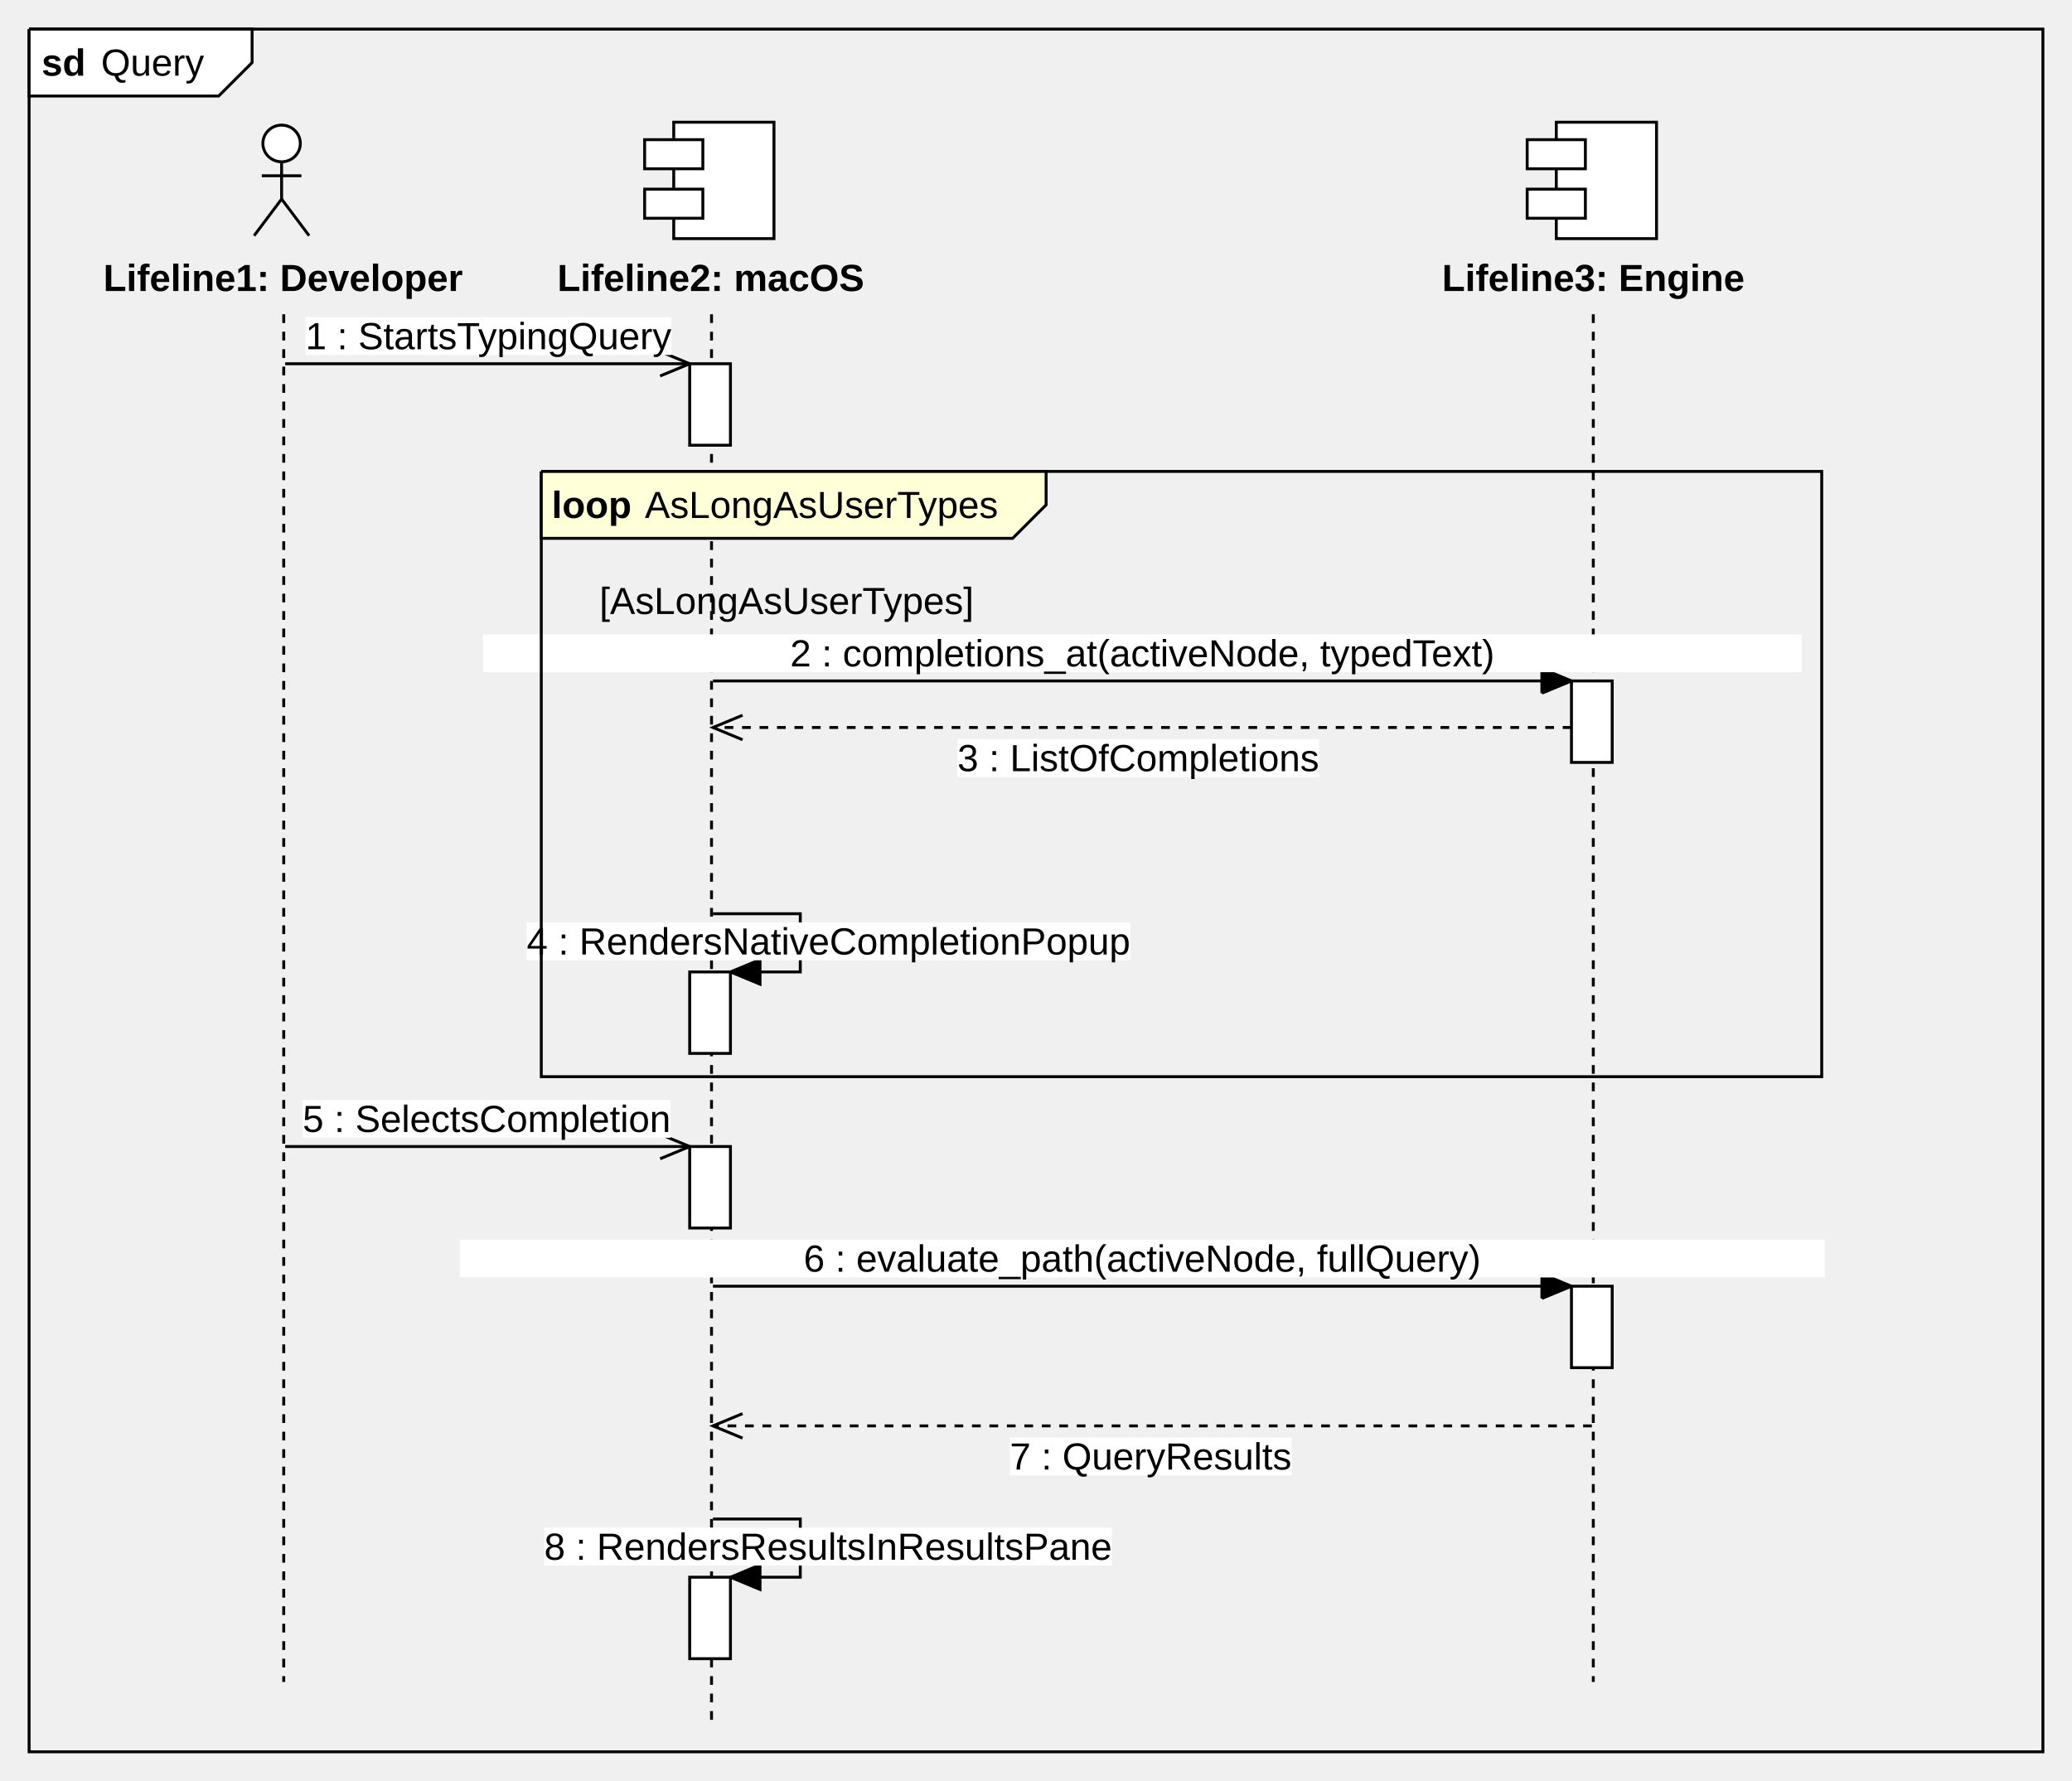
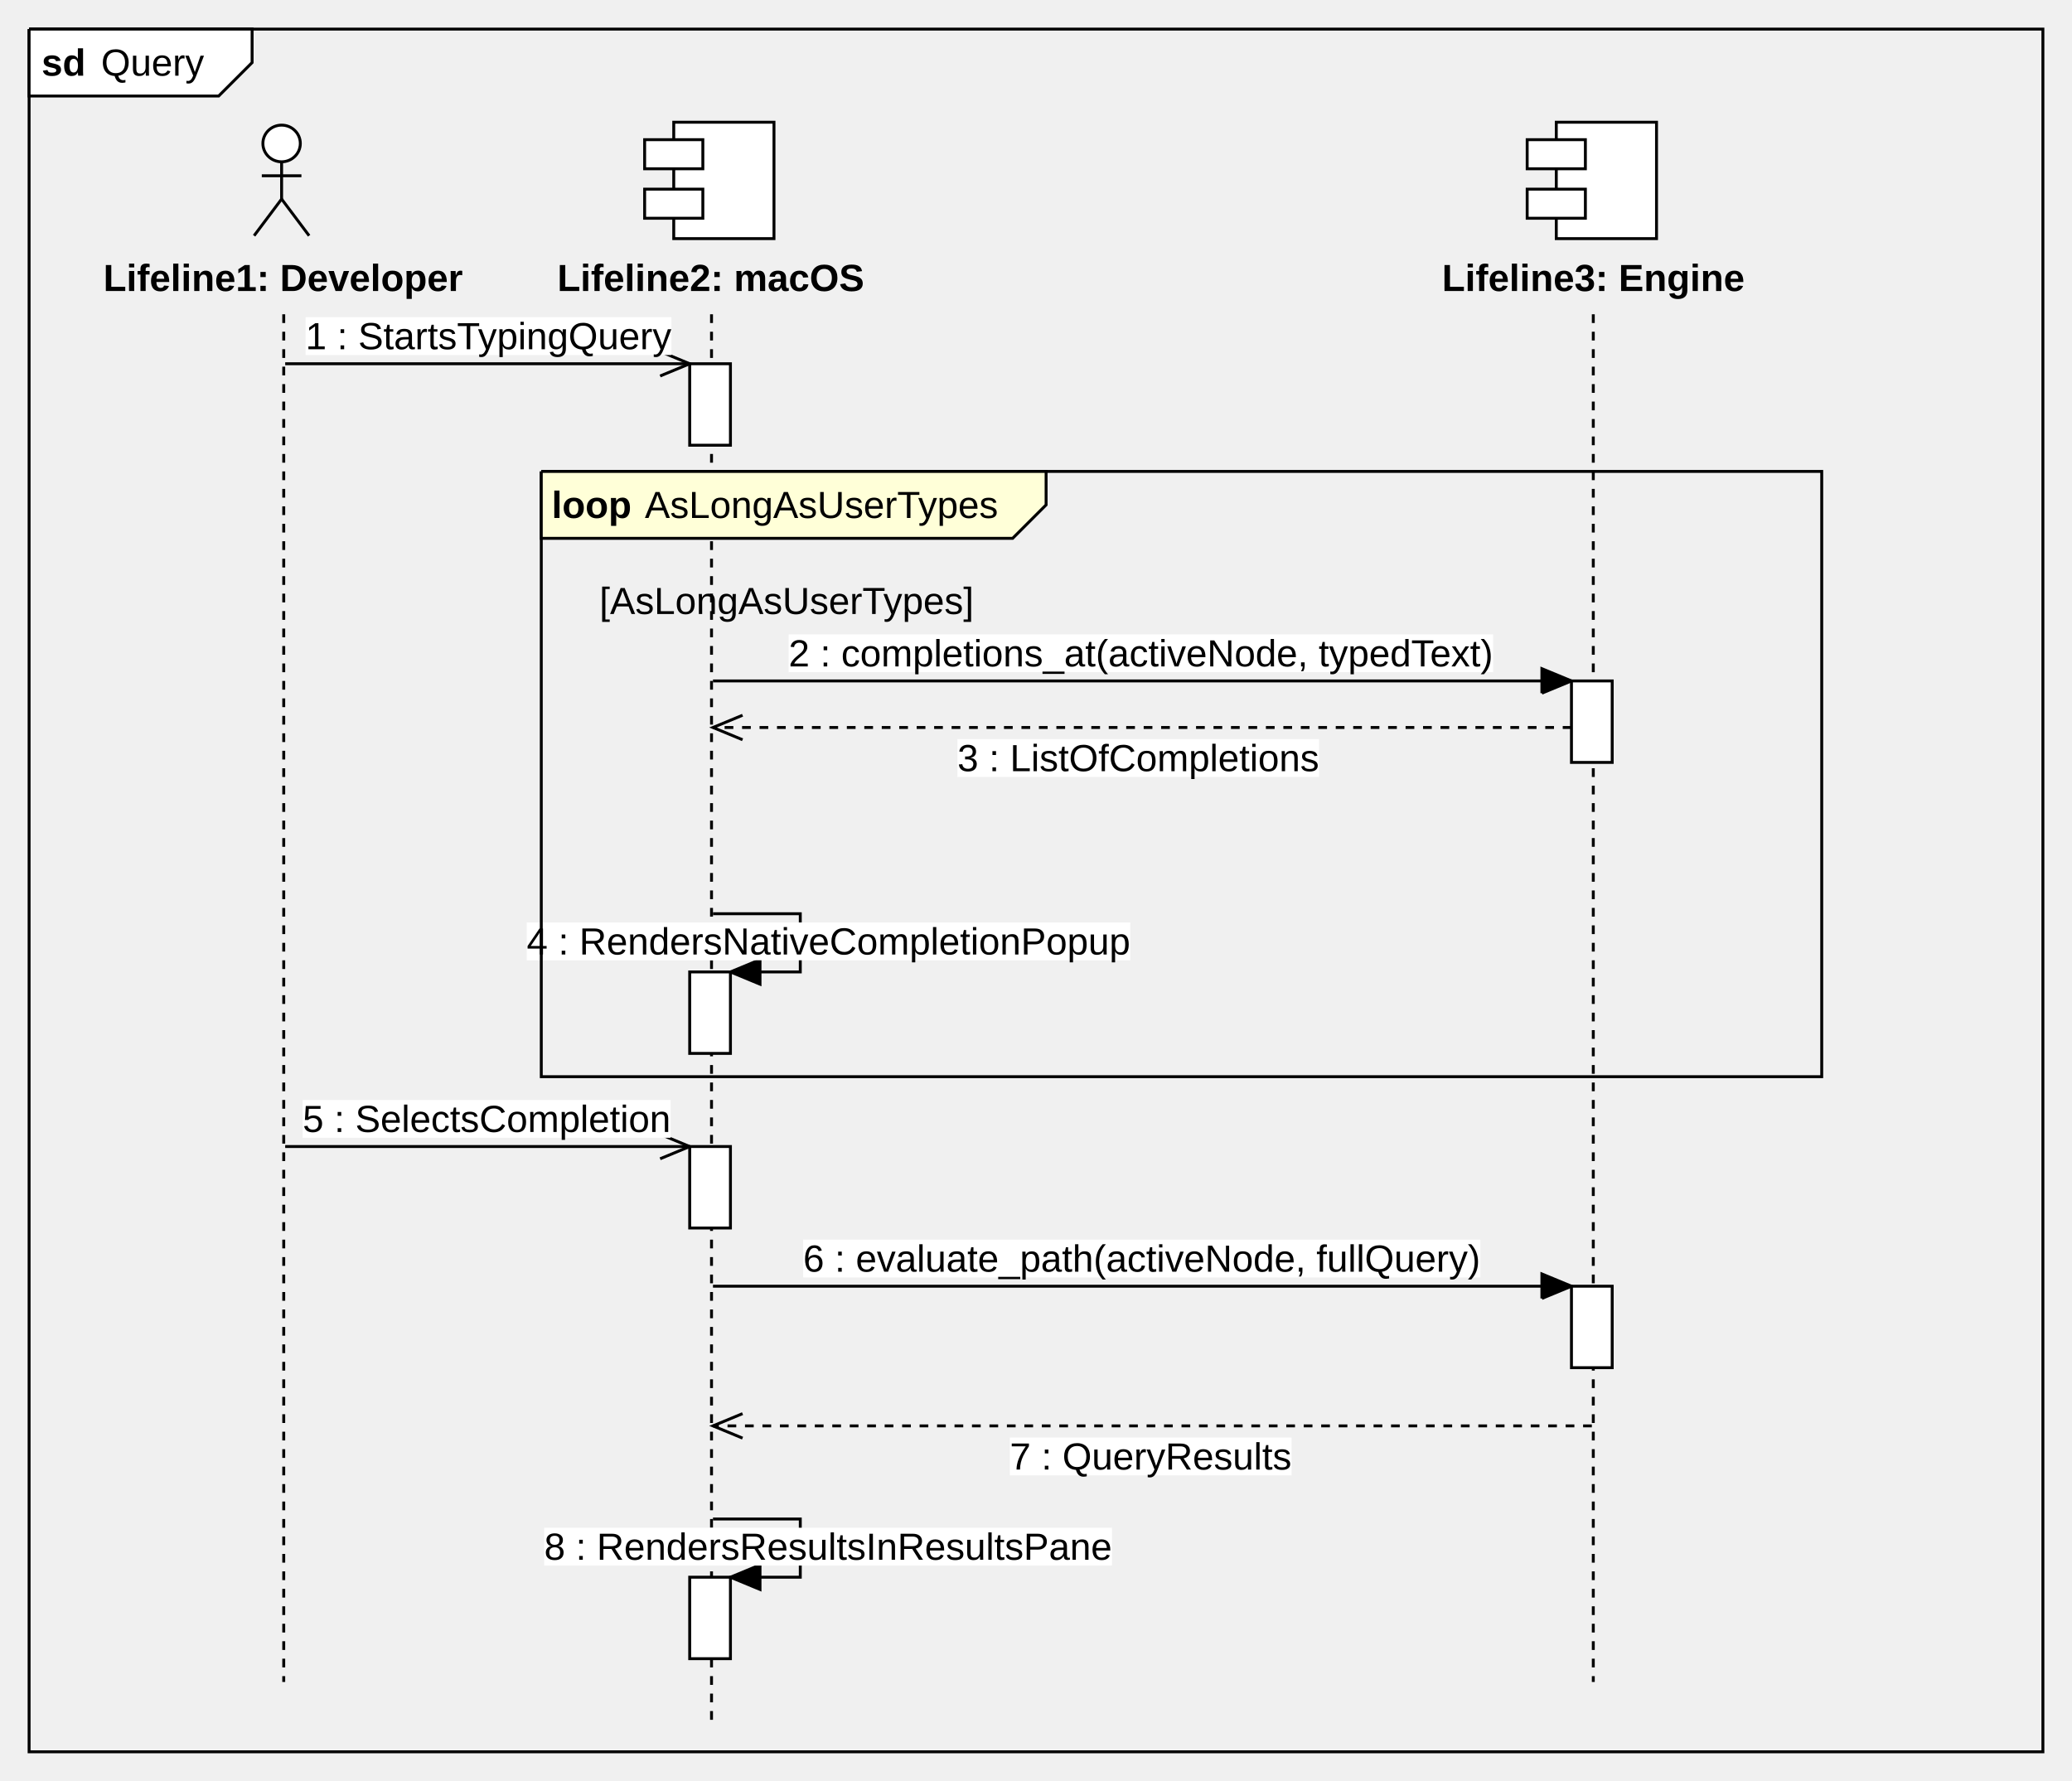
<svg xmlns="http://www.w3.org/2000/svg" version="1.1" width="712" height="612">
  <defs />
  <g>
    <g>
      <path fill="none" stroke="#000000" paint-order="fill stroke markers" d=" M 10 10 L 702 10 L 702 602 L 10 602 L 10 10" stroke-miterlimit="10" stroke-dasharray="" />
    </g>
    <g>
      <path fill="#ffffff" stroke="none" paint-order="stroke fill markers" d=" M 10 10 L 10 33 L 75.131 33 L 86.631 21.5 L 86.631 10 L 10 10" />
    </g>
    <g>
      <path fill="none" stroke="#000000" paint-order="fill stroke markers" d=" M 10 10 L 10 33 L 75.131 33 L 86.631 21.5 L 86.631 10 L 10 10 L 10 10" stroke-miterlimit="10" stroke-dasharray="" />
    </g>
    <g>
      <g>
        <path fill="none" stroke="none" />
        <text fill="#000000" stroke="none" font-family="Arial" font-size="13px" font-style="normal" font-weight="normal" text-decoration="undefined" x="50.43" y="19.5" text-anchor="middle" dominant-baseline="central" transform="matrix(1 0 0 1 2 2)">Query</text>
      </g>
    </g>
    <g>
      <g>
        <path fill="none" stroke="none" />
        <text fill="#000000" stroke="none" font-family="Arial" font-size="13px" font-style="normal" font-weight="bold" text-decoration="undefined" x="19.865" y="19.5" text-anchor="middle" dominant-baseline="central" transform="matrix(1 0 0 1 2 2)">sd</text>
      </g>
    </g>
    <g>
      <path fill="#ffffff" stroke="none" paint-order="stroke fill markers" d=" M 90.34 49.3 C 90.34 45.821 93.218 43 96.769 43 C 100.32 43 103.198 45.821 103.198 49.3 C 103.198 52.779 100.32 55.6 96.769 55.6 C 93.218 55.6 90.34 52.779 90.34 49.3 Z" />
    </g>
    <g>
      <path fill="none" stroke="#000000" paint-order="fill stroke markers" d=" M 90.34 49.3 C 90.34 45.821 93.218 43 96.769 43 C 100.32 43 103.198 45.821 103.198 49.3 C 103.198 52.779 100.32 55.6 96.769 55.6 C 93.218 55.6 90.34 52.779 90.34 49.3 Z" stroke-miterlimit="10" stroke-dasharray="" />
    </g>
    <g>
      <path fill="none" stroke="#000000" paint-order="fill stroke markers" d=" M 96.769 55.6 L 96.769 68.4" stroke-miterlimit="10" stroke-dasharray="" />
    </g>
    <g>
      <path fill="none" stroke="#000000" paint-order="fill stroke markers" d=" M 89.962 60.4 L 103.576 60.4" stroke-miterlimit="10" stroke-dasharray="" />
    </g>
    <g>
      <path fill="none" stroke="#000000" paint-order="fill stroke markers" d=" M 96.769 68.4 L 87.314 81" stroke-miterlimit="10" stroke-dasharray="" />
    </g>
    <g>
      <path fill="none" stroke="#000000" paint-order="fill stroke markers" d=" M 96.769 68.4 L 106.224 81" stroke-miterlimit="10" stroke-dasharray="" />
    </g>
    <g>
      <g>
        <path fill="none" stroke="none" />
        <text fill="#000000" stroke="none" font-family="Arial" font-size="13px" font-style="normal" font-weight="bold" text-decoration="undefined" x="95.269" y="93.5" text-anchor="middle" dominant-baseline="central" transform="matrix(1 0 0 1 2 2)">Lifeline1: Developer</text>
      </g>
    </g>
    <g>
      <path fill="none" stroke="#000000" paint-order="fill stroke markers" d=" M 97.5 108 L 97.5 578" stroke-miterlimit="10" stroke-dasharray="3" />
    </g>
    <g>
      <rect fill="#ffffff" stroke="none" x="229.517" y="40" width="34.444" height="40" transform="matrix(1 0 0 1 2 2)" />
    </g>
    <g>
      <path fill="none" stroke="#000000" paint-order="fill stroke markers" d=" M 231.517 42 L 265.962 42 L 265.962 82 L 231.517 82 L 231.517 42 Z Z" stroke-miterlimit="10" stroke-dasharray="" />
    </g>
    <g>
      <rect fill="#ffffff" stroke="none" x="219.517" y="46" width="20" height="10" transform="matrix(1 0 0 1 2 2)" />
    </g>
    <g>
      <path fill="none" stroke="#000000" paint-order="fill stroke markers" d=" M 221.517 48 L 241.517 48 L 241.517 58 L 221.517 58 L 221.517 48 Z Z" stroke-miterlimit="10" stroke-dasharray="" />
    </g>
    <g>
      <rect fill="#ffffff" stroke="none" x="219.517" y="63" width="20" height="10" transform="matrix(1 0 0 1 2 2)" />
    </g>
    <g>
      <path fill="none" stroke="#000000" paint-order="fill stroke markers" d=" M 221.517 65 L 241.517 65 L 241.517 75 L 221.517 75 L 221.517 65 Z Z" stroke-miterlimit="10" stroke-dasharray="" />
    </g>
    <g>
      <g>
        <path fill="none" stroke="none" />
        <text fill="#000000" stroke="none" font-family="Arial" font-size="13px" font-style="normal" font-weight="bold" text-decoration="undefined" x="242.24" y="93.5" text-anchor="middle" dominant-baseline="central" transform="matrix(1 0 0 1 2 2)">Lifeline2: macOS</text>
      </g>
    </g>
    <g>
      <path fill="none" stroke="#000000" paint-order="fill stroke markers" d=" M 244.5 108 L 244.5 592" stroke-miterlimit="10" stroke-dasharray="3" />
    </g>
    <g>
      <rect fill="#ffffff" stroke="none" x="532.784" y="40" width="34.444" height="40" transform="matrix(1 0 0 1 2 2)" />
    </g>
    <g>
      <path fill="none" stroke="#000000" paint-order="fill stroke markers" d=" M 534.784 42 L 569.229 42 L 569.229 82 L 534.784 82 L 534.784 42 Z Z" stroke-miterlimit="10" stroke-dasharray="" />
    </g>
    <g>
      <rect fill="#ffffff" stroke="none" x="522.784" y="46" width="20" height="10" transform="matrix(1 0 0 1 2 2)" />
    </g>
    <g>
      <path fill="none" stroke="#000000" paint-order="fill stroke markers" d=" M 524.784 48 L 544.784 48 L 544.784 58 L 524.784 58 L 524.784 48 Z Z" stroke-miterlimit="10" stroke-dasharray="" />
    </g>
    <g>
      <rect fill="#ffffff" stroke="none" x="522.784" y="63" width="20" height="10" transform="matrix(1 0 0 1 2 2)" />
    </g>
    <g>
      <path fill="none" stroke="#000000" paint-order="fill stroke markers" d=" M 524.784 65 L 544.784 65 L 544.784 75 L 524.784 75 L 524.784 65 Z Z" stroke-miterlimit="10" stroke-dasharray="" />
    </g>
    <g>
      <g>
        <path fill="none" stroke="none" />
        <text fill="#000000" stroke="none" font-family="Arial" font-size="13px" font-style="normal" font-weight="bold" text-decoration="undefined" x="545.506" y="93.5" text-anchor="middle" dominant-baseline="central" transform="matrix(1 0 0 1 2 2)">Lifeline3: Engine</text>
      </g>
    </g>
    <g>
      <path fill="none" stroke="#000000" paint-order="fill stroke markers" d=" M 547.5 108 L 547.5 578" stroke-miterlimit="10" stroke-dasharray="3" />
    </g>
    <g>
      <path fill="none" stroke="#000000" paint-order="fill stroke markers" d=" M 98 125 L 237 125" stroke-miterlimit="10" stroke-dasharray="" />
    </g>
    <g>
      <path fill="none" stroke="#000000" paint-order="fill stroke markers" d=" M 226.837 129.21 L 237 125 L 226.837 120.79" stroke-miterlimit="10" stroke-dasharray="" />
    </g>
    <g>
      <rect fill="#ffffff" stroke="none" x="103" y="107" width="125.722" height="13" transform="matrix(1 0 0 1 2 2)" />
    </g>
    <g>
      <g>
        <path fill="none" stroke="none" />
        <text fill="#000000" stroke="none" font-family="Arial" font-size="13px" font-style="normal" font-weight="normal" text-decoration="undefined" x="165.861" y="113.5" text-anchor="middle" dominant-baseline="central" transform="matrix(1 0 0 1 2 2)">1 : StartsTypingQuery</text>
      </g>
    </g>
    <g>
      <rect fill="#ffffff" stroke="none" x="235" y="123" width="14" height="28" transform="matrix(1 0 0 1 2 2)" />
    </g>
    <g>
      <path fill="none" stroke="#000000" paint-order="fill stroke markers" d=" M 237 125 L 251 125 L 251 153 L 237 153 L 237 125 Z Z" stroke-miterlimit="10" stroke-dasharray="" />
    </g>
    <g>
      <path fill="none" stroke="#000000" paint-order="fill stroke markers" d=" M 245 234 L 540 234" stroke-miterlimit="10" stroke-dasharray="" />
    </g>
    <g>
      <path fill="#000000" stroke="none" paint-order="stroke fill markers" d=" M 529.837 238.21 L 540 234 L 529.837 229.79" />
    </g>
    <g>
      <path fill="none" stroke="#000000" paint-order="fill stroke markers" d=" M 529.837 238.21 L 540 234 L 529.837 229.79 L 529.837 238.21" stroke-miterlimit="10" stroke-dasharray="" />
    </g>
    <g>
-       <rect fill="#ffffff" stroke="none" x="164" y="216" width="453.089" height="13" transform="matrix(1 0 0 1 2 2)" />
-     </g>
-     <g>
-       <g>
-         <path fill="none" stroke="none" />
-         <text fill="#000000" stroke="none" font-family="Arial" font-size="13px" font-style="normal" font-weight="normal" text-decoration="undefined" x="390.545" y="222.5" text-anchor="middle" dominant-baseline="central" transform="matrix(1 0 0 1 2 2)">2 : completions_at(activeNode, typedText)</text>
+       <rect fill="#ffffff" stroke="none" x="269" y="216" width="242.068" height="13" transform="matrix(1 0 0 1 2 2)" />
+     </g>
+     <g>
+       <g>
+         <path fill="none" stroke="none" />
+         <text fill="#000000" stroke="none" font-family="Arial" font-size="13px" font-style="normal" font-weight="normal" text-decoration="undefined" x="390.034" y="222.5" text-anchor="middle" dominant-baseline="central" transform="matrix(1 0 0 1 2 2)">2 : completions_at(activeNode, typedText)</text>
      </g>
    </g>
    <g>
      <rect fill="#ffffff" stroke="none" x="538" y="232" width="14" height="28" transform="matrix(1 0 0 1 2 2)" />
    </g>
    <g>
      <path fill="none" stroke="#000000" paint-order="fill stroke markers" d=" M 540 234 L 554 234 L 554 262 L 540 262 L 540 234 Z Z" stroke-miterlimit="10" stroke-dasharray="" />
    </g>
    <g>
      <path fill="none" stroke="#000000" paint-order="fill stroke markers" d=" M 540 250 L 245 250" stroke-miterlimit="10" stroke-dasharray="3" />
    </g>
    <g>
      <path fill="none" stroke="#000000" paint-order="fill stroke markers" d=" M 255.163 245.79 L 245 250 L 255.163 254.21" stroke-miterlimit="10" stroke-dasharray="" />
    </g>
    <g>
      <rect fill="#ffffff" stroke="none" x="327" y="252" width="124.274" height="13" transform="matrix(1 0 0 1 2 2)" />
    </g>
    <g>
      <g>
        <path fill="none" stroke="none" />
        <text fill="#000000" stroke="none" font-family="Arial" font-size="13px" font-style="normal" font-weight="normal" text-decoration="undefined" x="389.137" y="258.5" text-anchor="middle" dominant-baseline="central" transform="matrix(1 0 0 1 2 2)">3 : ListOfCompletions</text>
      </g>
    </g>
    <g>
      <path fill="none" stroke="#000000" paint-order="fill stroke markers" d=" M 245 314 L 275 314 L 275 334 L 251 334" stroke-miterlimit="10" stroke-dasharray="" />
    </g>
    <g>
      <path fill="#000000" stroke="none" paint-order="stroke fill markers" d=" M 261.163 329.79 L 251 334 L 261.163 338.21" />
    </g>
    <g>
      <path fill="none" stroke="#000000" paint-order="fill stroke markers" d=" M 261.163 329.79 L 251 334 L 261.163 338.21 L 261.163 329.79" stroke-miterlimit="10" stroke-dasharray="" />
    </g>
    <g>
      <rect fill="#ffffff" stroke="none" x="179" y="315" width="207.397" height="13" transform="matrix(1 0 0 1 2 2)" />
    </g>
    <g>
      <g>
        <path fill="none" stroke="none" />
        <text fill="#000000" stroke="none" font-family="Arial" font-size="13px" font-style="normal" font-weight="normal" text-decoration="undefined" x="282.698" y="321.5" text-anchor="middle" dominant-baseline="central" transform="matrix(1 0 0 1 2 2)">4 : RendersNativeCompletionPopup</text>
      </g>
    </g>
    <g>
      <rect fill="#ffffff" stroke="none" x="235" y="332" width="14" height="28" transform="matrix(1 0 0 1 2 2)" />
    </g>
    <g>
      <path fill="none" stroke="#000000" paint-order="fill stroke markers" d=" M 237 334 L 251 334 L 251 362 L 237 362 L 237 334 Z Z" stroke-miterlimit="10" stroke-dasharray="" />
    </g>
    <g>
      <path fill="none" stroke="#000000" paint-order="fill stroke markers" d=" M 98 394 L 237 394" stroke-miterlimit="10" stroke-dasharray="" />
    </g>
    <g>
      <path fill="none" stroke="#000000" paint-order="fill stroke markers" d=" M 226.837 398.21 L 237 394 L 226.837 389.79" stroke-miterlimit="10" stroke-dasharray="" />
    </g>
    <g>
      <rect fill="#ffffff" stroke="none" x="102" y="376" width="126.452" height="13" transform="matrix(1 0 0 1 2 2)" />
    </g>
    <g>
      <g>
        <path fill="none" stroke="none" />
        <text fill="#000000" stroke="none" font-family="Arial" font-size="13px" font-style="normal" font-weight="normal" text-decoration="undefined" x="165.226" y="382.5" text-anchor="middle" dominant-baseline="central" transform="matrix(1 0 0 1 2 2)">5 : SelectsCompletion</text>
      </g>
    </g>
    <g>
      <rect fill="#ffffff" stroke="none" x="235" y="392" width="14" height="28" transform="matrix(1 0 0 1 2 2)" />
    </g>
    <g>
      <path fill="none" stroke="#000000" paint-order="fill stroke markers" d=" M 237 394 L 251 394 L 251 422 L 237 422 L 237 394 Z Z" stroke-miterlimit="10" stroke-dasharray="" />
    </g>
    <g>
      <path fill="none" stroke="#000000" paint-order="fill stroke markers" d=" M 245 442 L 540 442" stroke-miterlimit="10" stroke-dasharray="" />
    </g>
    <g>
      <path fill="#000000" stroke="none" paint-order="stroke fill markers" d=" M 529.837 446.21 L 540 442 L 529.837 437.79" />
    </g>
    <g>
      <path fill="none" stroke="#000000" paint-order="fill stroke markers" d=" M 529.837 446.21 L 540 442 L 529.837 437.79 L 529.837 446.21" stroke-miterlimit="10" stroke-dasharray="" />
    </g>
    <g>
-       <rect fill="#ffffff" stroke="none" x="156" y="424" width="469.028" height="13" transform="matrix(1 0 0 1 2 2)" />
-     </g>
-     <g>
-       <g>
-         <path fill="none" stroke="none" />
-         <text fill="#000000" stroke="none" font-family="Arial" font-size="13px" font-style="normal" font-weight="normal" text-decoration="undefined" x="390.514" y="430.5" text-anchor="middle" dominant-baseline="central" transform="matrix(1 0 0 1 2 2)">6 : evaluate_path(activeNode, fullQuery)</text>
+       <rect fill="#ffffff" stroke="none" x="274" y="424" width="232.686" height="13" transform="matrix(1 0 0 1 2 2)" />
+     </g>
+     <g>
+       <g>
+         <path fill="none" stroke="none" />
+         <text fill="#000000" stroke="none" font-family="Arial" font-size="13px" font-style="normal" font-weight="normal" text-decoration="undefined" x="390.343" y="430.5" text-anchor="middle" dominant-baseline="central" transform="matrix(1 0 0 1 2 2)">6 : evaluate_path(activeNode, fullQuery)</text>
      </g>
    </g>
    <g>
      <rect fill="#ffffff" stroke="none" x="538" y="440" width="14" height="28" transform="matrix(1 0 0 1 2 2)" />
    </g>
    <g>
      <path fill="none" stroke="#000000" paint-order="fill stroke markers" d=" M 540 442 L 554 442 L 554 470 L 540 470 L 540 442 Z Z" stroke-miterlimit="10" stroke-dasharray="" />
    </g>
    <g>
      <path fill="none" stroke="#000000" paint-order="fill stroke markers" d=" M 547 490 L 245 490" stroke-miterlimit="10" stroke-dasharray="3" />
    </g>
    <g>
      <path fill="none" stroke="#000000" paint-order="fill stroke markers" d=" M 255.163 485.79 L 245 490 L 255.163 494.21" stroke-miterlimit="10" stroke-dasharray="" />
    </g>
    <g>
      <rect fill="#ffffff" stroke="none" x="345" y="492" width="96.814" height="13" transform="matrix(1 0 0 1 2 2)" />
    </g>
    <g>
      <g>
        <path fill="none" stroke="none" />
        <text fill="#000000" stroke="none" font-family="Arial" font-size="13px" font-style="normal" font-weight="normal" text-decoration="undefined" x="393.407" y="498.5" text-anchor="middle" dominant-baseline="central" transform="matrix(1 0 0 1 2 2)">7 : QueryResults</text>
      </g>
    </g>
    <g>
      <path fill="none" stroke="#000000" paint-order="fill stroke markers" d=" M 245 522 L 275 522 L 275 542 L 251 542" stroke-miterlimit="10" stroke-dasharray="" />
    </g>
    <g>
      <path fill="#000000" stroke="none" paint-order="stroke fill markers" d=" M 261.163 537.79 L 251 542 L 261.163 546.21" />
    </g>
    <g>
      <path fill="none" stroke="#000000" paint-order="fill stroke markers" d=" M 261.163 537.79 L 251 542 L 261.163 546.21 L 261.163 537.79" stroke-miterlimit="10" stroke-dasharray="" />
    </g>
    <g>
      <rect fill="#ffffff" stroke="none" x="185" y="523" width="195.102" height="13" transform="matrix(1 0 0 1 2 2)" />
    </g>
    <g>
      <g>
        <path fill="none" stroke="none" />
        <text fill="#000000" stroke="none" font-family="Arial" font-size="13px" font-style="normal" font-weight="normal" text-decoration="undefined" x="282.551" y="529.5" text-anchor="middle" dominant-baseline="central" transform="matrix(1 0 0 1 2 2)">8 : RendersResultsInResultsPane</text>
      </g>
    </g>
    <g>
      <rect fill="#ffffff" stroke="none" x="235" y="540" width="14" height="28" transform="matrix(1 0 0 1 2 2)" />
    </g>
    <g>
      <path fill="none" stroke="#000000" paint-order="fill stroke markers" d=" M 237 542 L 251 542 L 251 570 L 237 570 L 237 542 Z Z" stroke-miterlimit="10" stroke-dasharray="" />
    </g>
    <g>
      <path fill="none" stroke="#000000" paint-order="fill stroke markers" d=" M 186 162 L 626 162 L 626 370 L 186 370 L 186 162" stroke-miterlimit="10" stroke-dasharray="" />
    </g>
    <g>
      <path fill="#FFFFD8" stroke="none" paint-order="stroke fill markers" d=" M 186 162 L 186 185 L 347.971 185 L 359.471 173.5 L 359.471 162 L 186 162" />
    </g>
    <g>
      <path fill="none" stroke="#000000" paint-order="fill stroke markers" d=" M 186 162 L 186 185 L 347.971 185 L 359.471 173.5 L 359.471 162 L 186 162 L 186 162" stroke-miterlimit="10" stroke-dasharray="" />
    </g>
    <g>
      <g>
        <path fill="none" stroke="none" />
        <text fill="#000000" stroke="none" font-family="Arial" font-size="13px" font-style="normal" font-weight="normal" text-decoration="undefined" x="280.274" y="171.5" text-anchor="middle" dominant-baseline="central" transform="matrix(1 0 0 1 2 2)">AsLongAsUserTypes</text>
      </g>
    </g>
    <g>
      <g>
        <path fill="none" stroke="none" />
        <text fill="#000000" stroke="none" font-family="Arial" font-size="13px" font-style="normal" font-weight="bold" text-decoration="undefined" x="201.289" y="171.5" text-anchor="middle" dominant-baseline="central" transform="matrix(1 0 0 1 2 2)">loop</text>
      </g>
    </g>
    <g>
      <g>
        <path fill="none" stroke="none" />
        <text fill="#000000" stroke="none" font-family="Arial" font-size="13px" font-style="normal" font-weight="normal" text-decoration="undefined" x="268.308" y="204.5" text-anchor="middle" dominant-baseline="central" transform="matrix(1 0 0 1 2 2)">[AsLongAsUserTypes]</text>
      </g>
    </g>
  </g>
</svg>
